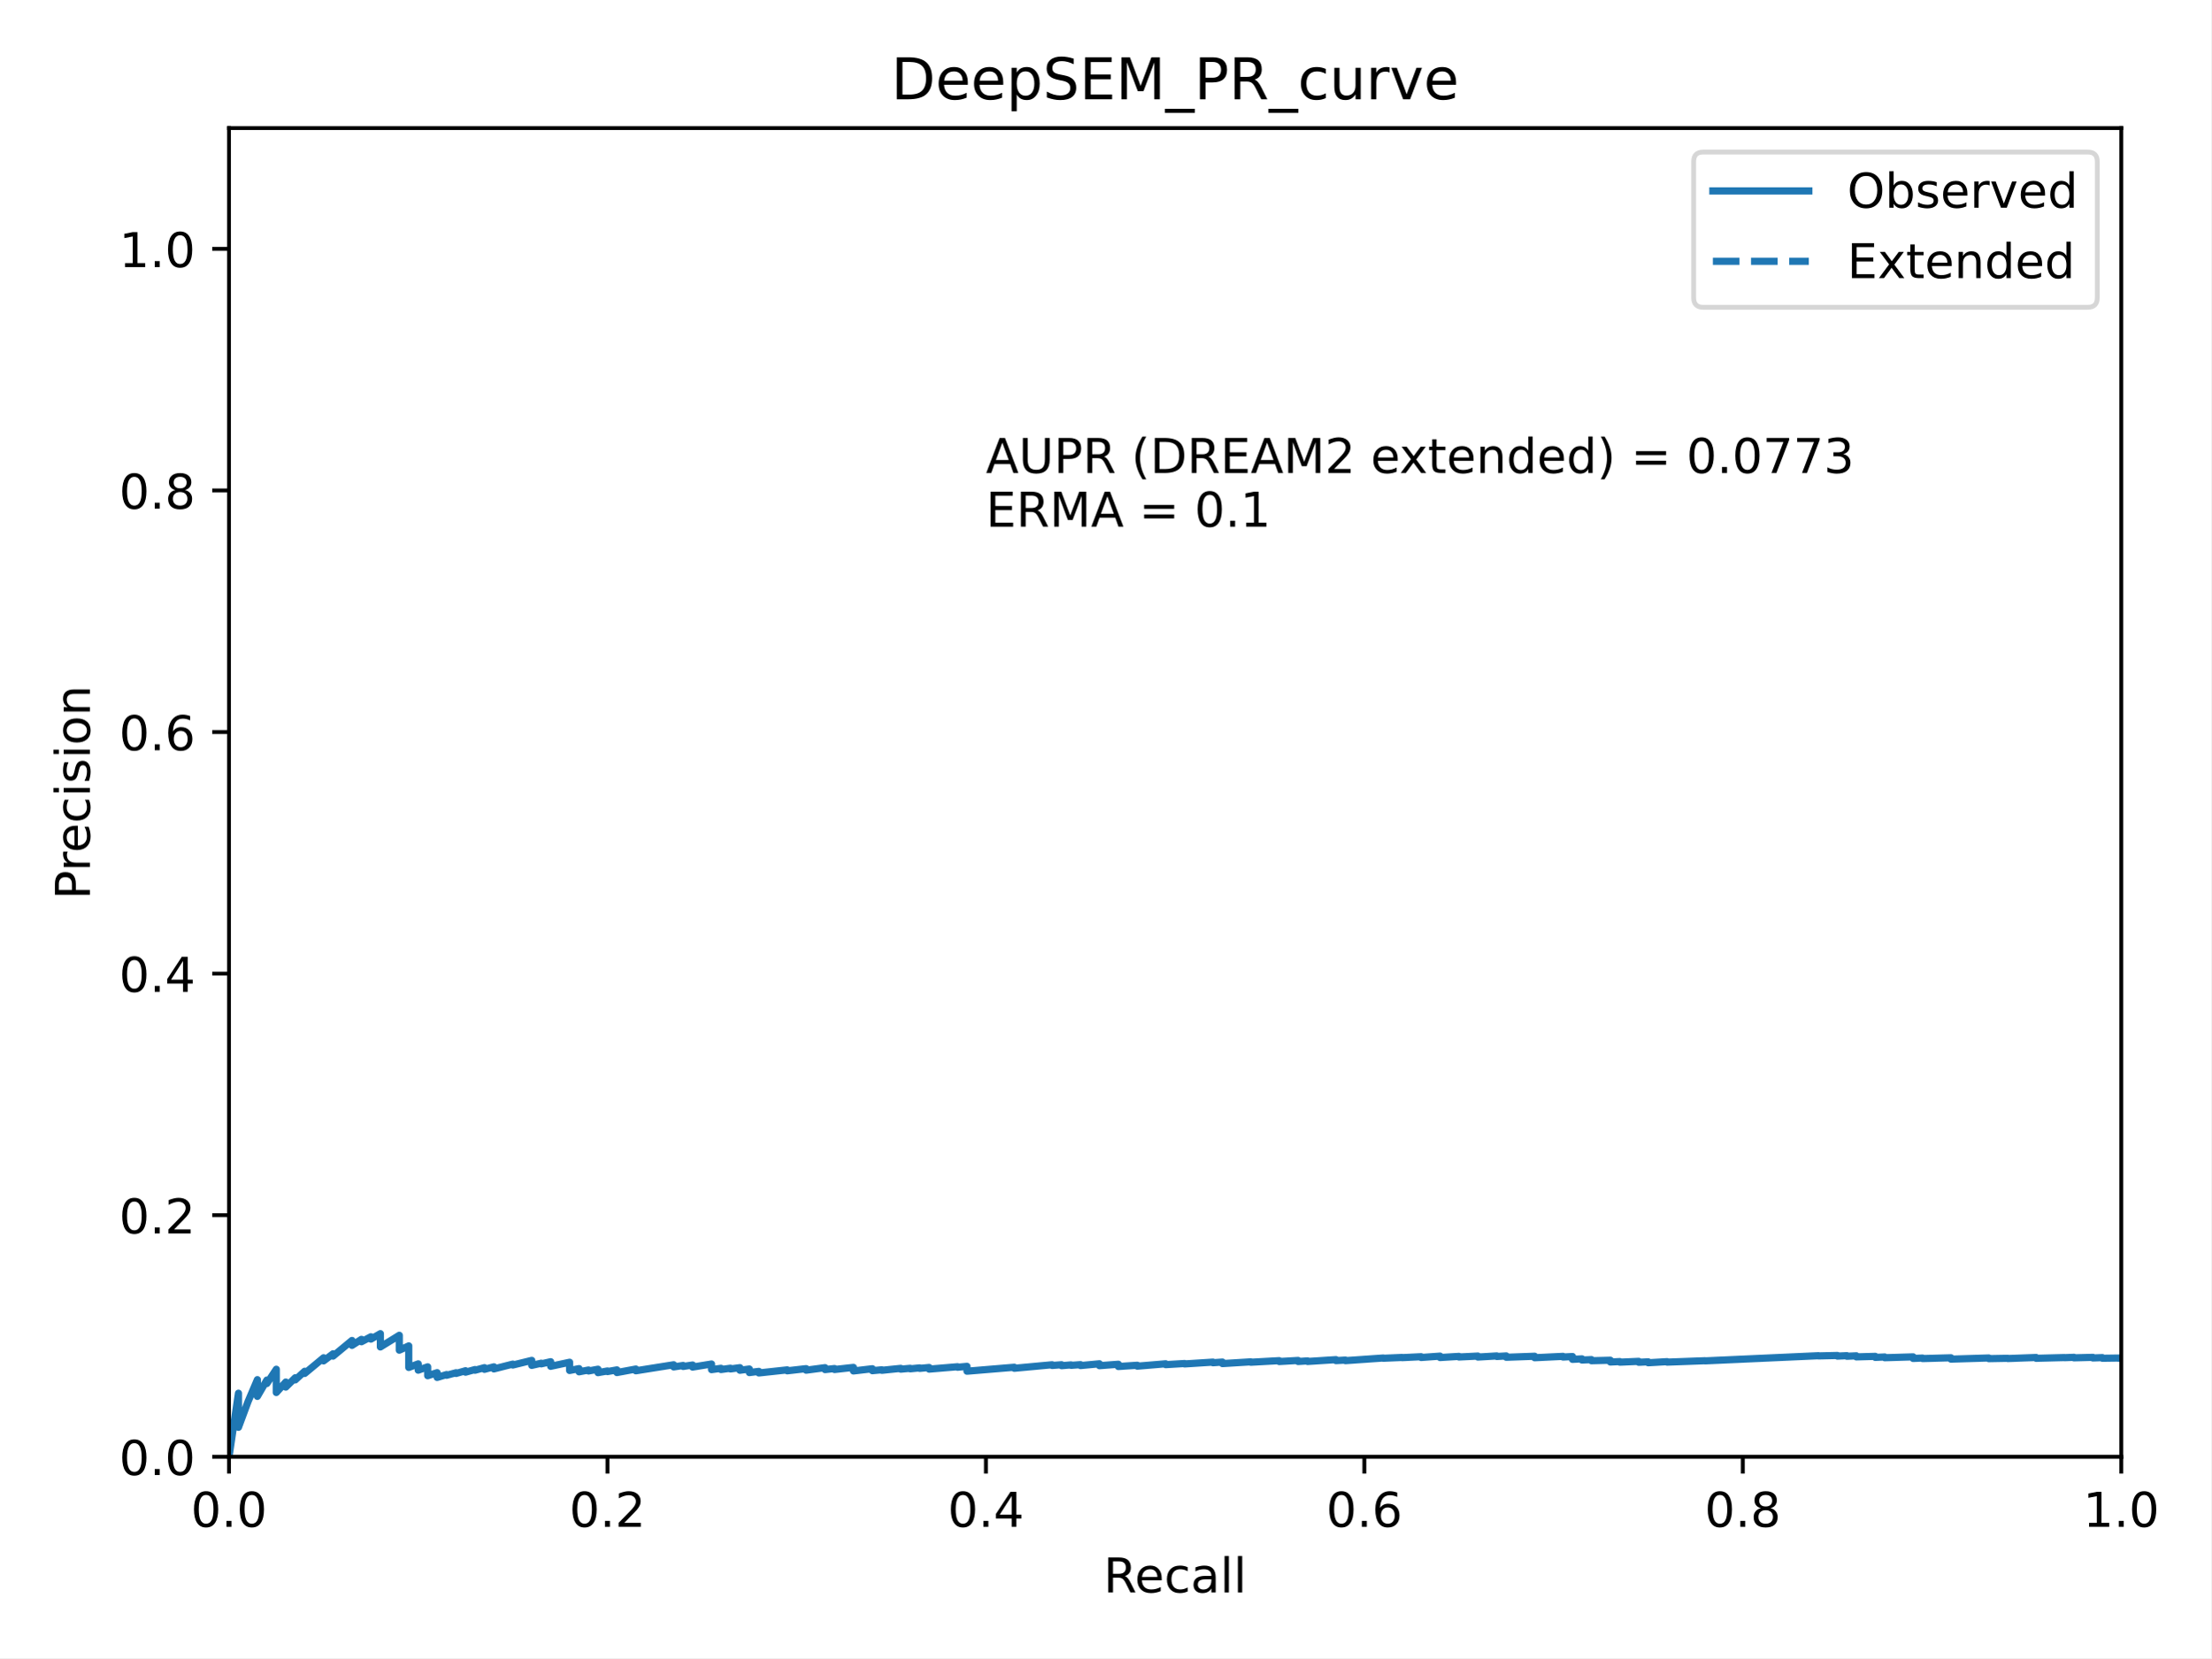
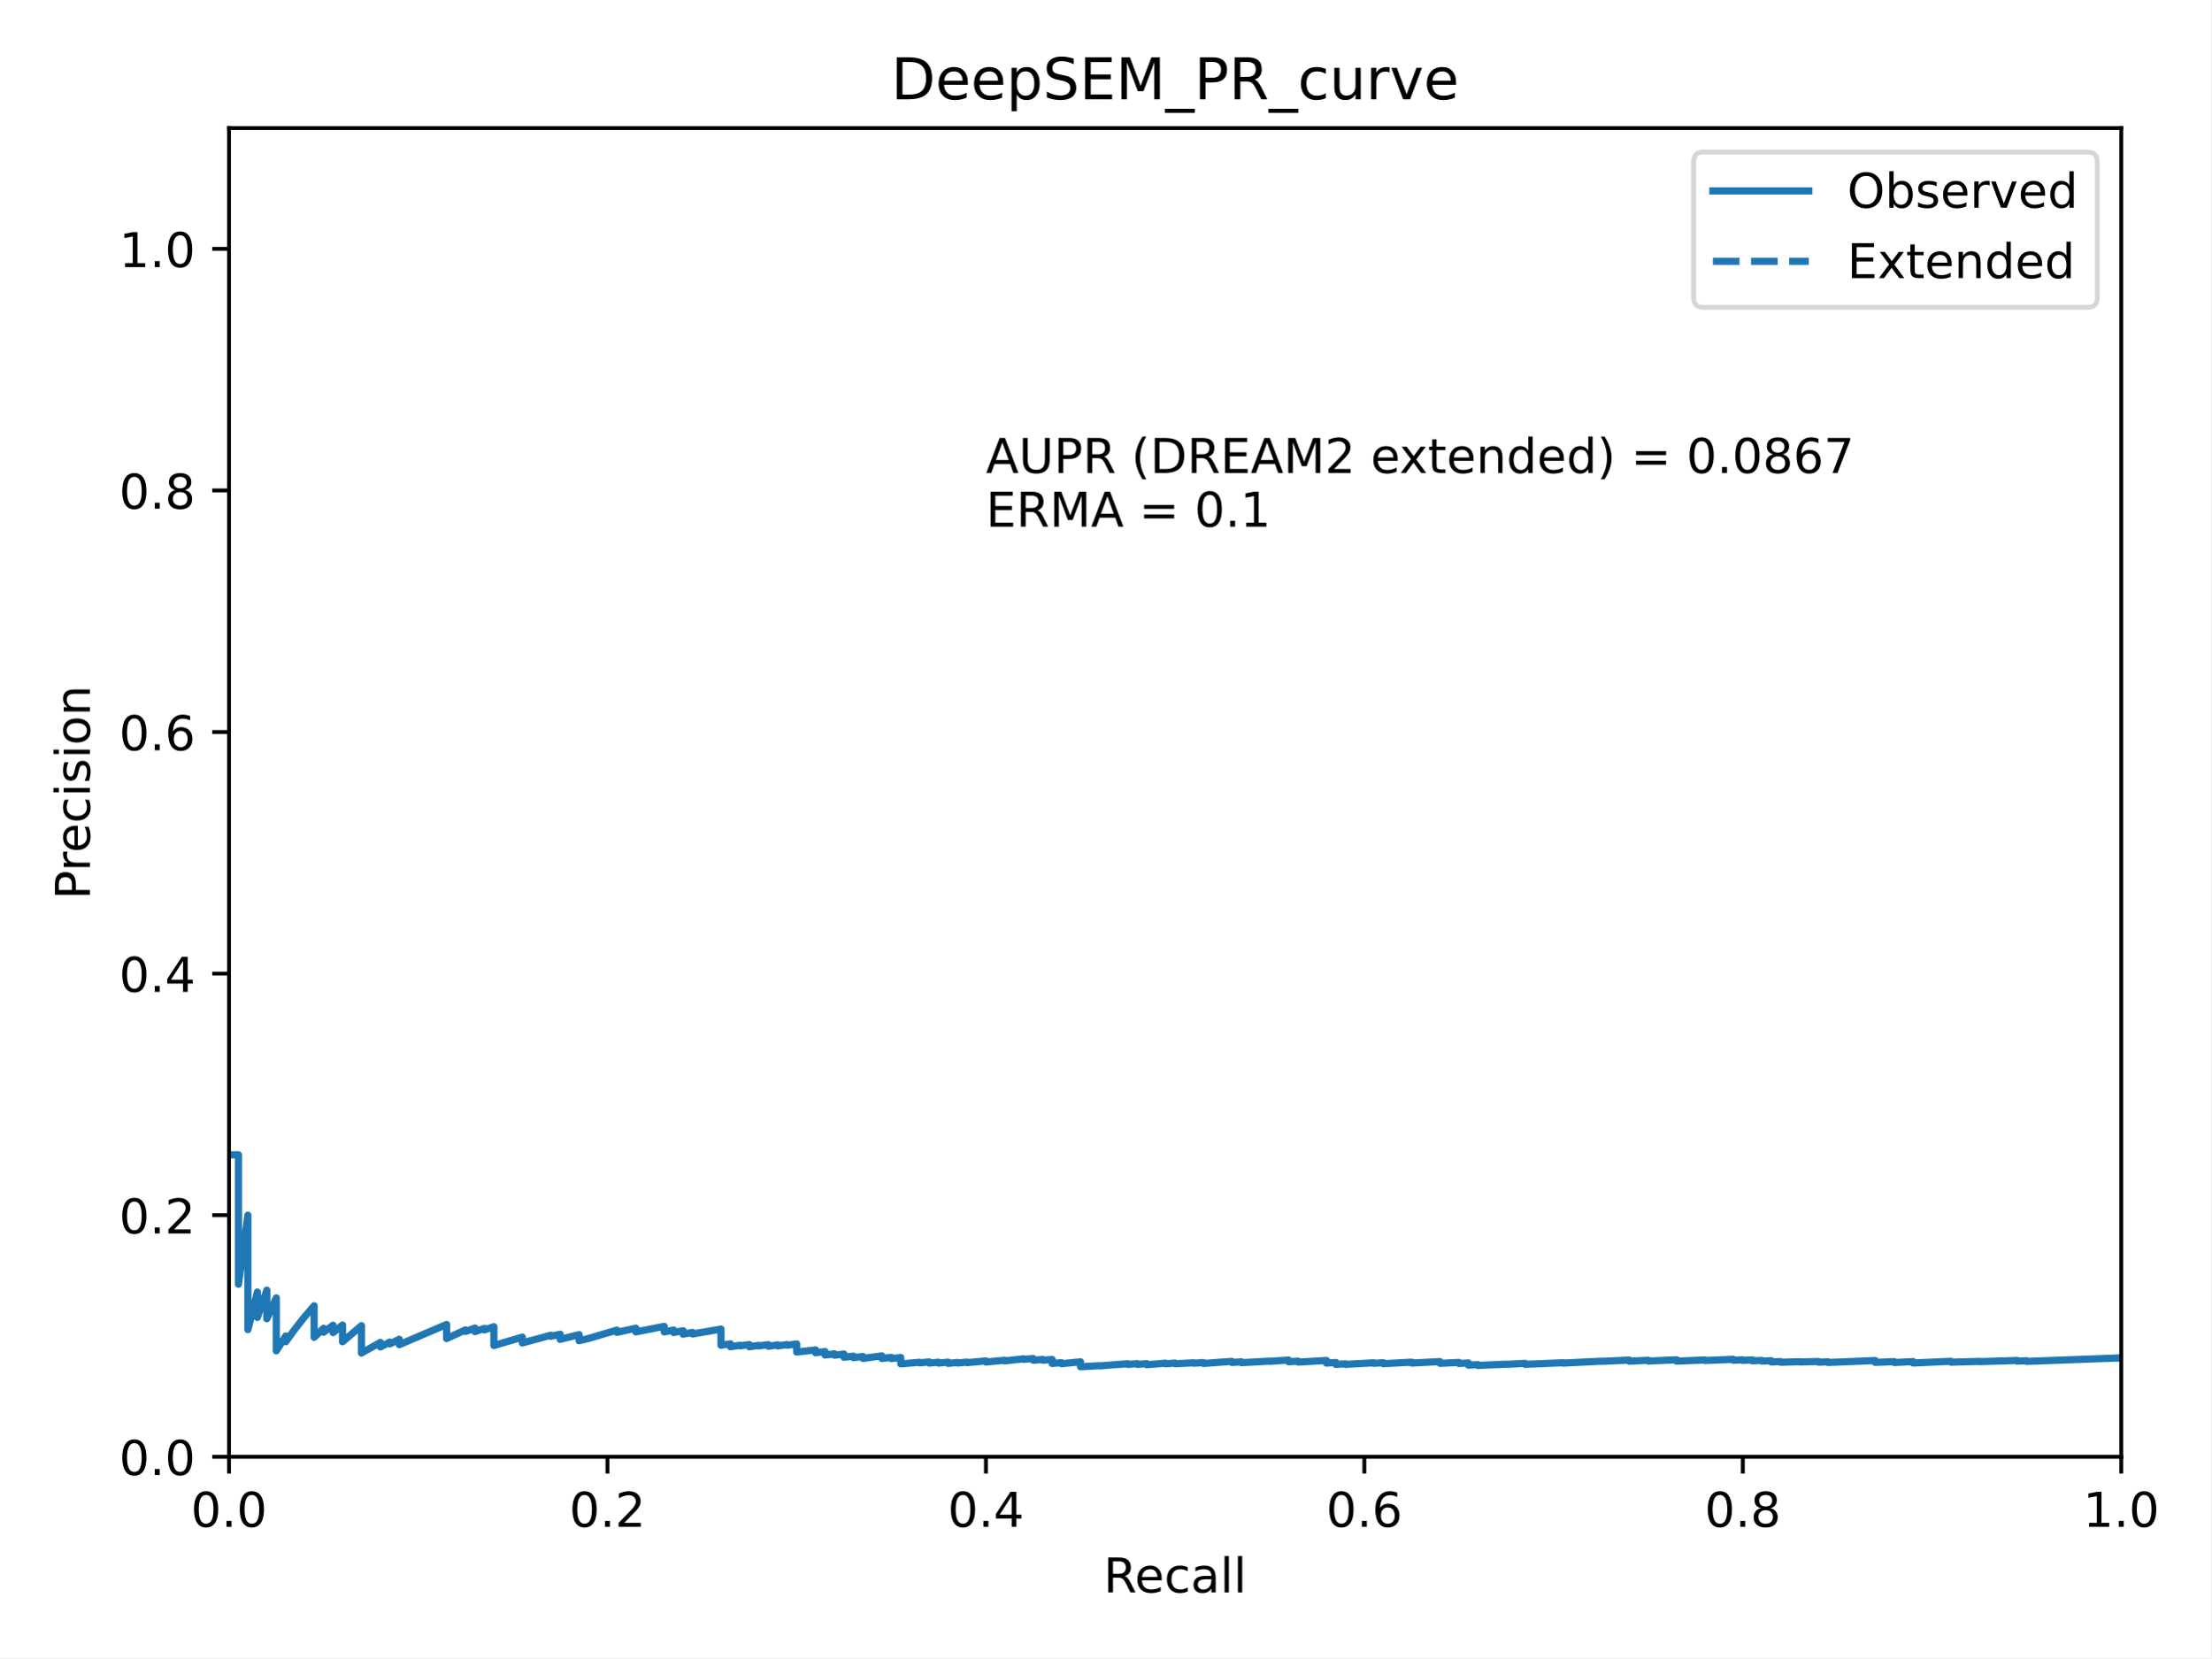
<svg xmlns="http://www.w3.org/2000/svg" xmlns:xlink="http://www.w3.org/1999/xlink" width="460.8pt" height="345.6pt" viewBox="0 0 460.8 345.6" version="1.1">
  <defs>
    <style type="text/css">*{stroke-linejoin: round; stroke-linecap: butt}</style>
  </defs>
  <g id="figure_1">
    <g id="patch_1">
      <path d="M 0 345.6  L 460.8 345.6  L 460.8 0  L 0 0  z " style="fill: #ffffff" />
    </g>
    <g id="axes_1">
      <g id="patch_2">
        <path d="M 47.72 303.64  L 442.08 303.64  L 442.08 26.689  L 47.72 26.689  z " style="fill: #ffffff" />
      </g>
      <g id="matplotlib.axis_1">
        <g id="xtick_1">
          <g id="line2d_1">
            <defs>
-               <path id="ma5dcacb4e1" d="M 0 0  L 0 3.5  " style="stroke: #000000; stroke-width: 0.8" />
-             </defs>
-             <g>
-               <use xlink:href="#ma5dcacb4e1" x="47.72" y="303.64" style="stroke: #000000; stroke-width: 0.8" />
+               <path id="me56fbfbf0a" d="M 0 0  L 0 3.5  " style="stroke: #000000; stroke-width: 0.8" />
+             </defs>
+             <g>
+               <use xlink:href="#me56fbfbf0a" x="47.72" y="303.64" style="stroke: #000000; stroke-width: 0.8" />
            </g>
          </g>
          <g id="text_1">
            <g transform="translate(39.76844 318.2384) scale(0.1 -0.1)">
              <defs>
                <path id="DejaVuSans-30" d="M 2034 4250  Q 1547 4250 1301 3770  Q 1056 3291 1056 2328  Q 1056 1369 1301 889  Q 1547 409 2034 409  Q 2525 409 2770 889  Q 3016 1369 3016 2328  Q 3016 3291 2770 3770  Q 2525 4250 2034 4250  z M 2034 4750  Q 2819 4750 3233 4129  Q 3647 3509 3647 2328  Q 3647 1150 3233 529  Q 2819 -91 2034 -91  Q 1250 -91 836 529  Q 422 1150 422 2328  Q 422 3509 836 4129  Q 1250 4750 2034 4750  z " transform="scale(0.015625)" />
                <path id="DejaVuSans-2e" d="M 684 794  L 1344 794  L 1344 0  L 684 0  L 684 794  z " transform="scale(0.015625)" />
              </defs>
              <use xlink:href="#DejaVuSans-30" />
              <use xlink:href="#DejaVuSans-2e" x="63.623" />
              <use xlink:href="#DejaVuSans-30" x="95.41" />
            </g>
          </g>
        </g>
        <g id="xtick_2">
          <g id="line2d_2">
            <g>
-               <use xlink:href="#ma5dcacb4e1" x="126.592" y="303.64" style="stroke: #000000; stroke-width: 0.8" />
+               <use xlink:href="#me56fbfbf0a" x="126.592" y="303.64" style="stroke: #000000; stroke-width: 0.8" />
            </g>
          </g>
          <g id="text_2">
            <g transform="translate(118.6404 318.2384) scale(0.1 -0.1)">
              <defs>
                <path id="DejaVuSans-32" d="M 1228 531  L 3431 531  L 3431 0  L 469 0  L 469 531  Q 828 903 1448 1529  Q 2069 2156 2228 2338  Q 2531 2678 2651 2914  Q 2772 3150 2772 3378  Q 2772 3750 2511 3984  Q 2250 4219 1831 4219  Q 1534 4219 1204 4116  Q 875 4013 500 3803  L 500 4441  Q 881 4594 1212 4672  Q 1544 4750 1819 4750  Q 2544 4750 2975 4387  Q 3406 4025 3406 3419  Q 3406 3131 3298 2873  Q 3191 2616 2906 2266  Q 2828 2175 2409 1742  Q 1991 1309 1228 531  z " transform="scale(0.015625)" />
              </defs>
              <use xlink:href="#DejaVuSans-30" />
              <use xlink:href="#DejaVuSans-2e" x="63.623" />
              <use xlink:href="#DejaVuSans-32" x="95.41" />
            </g>
          </g>
        </g>
        <g id="xtick_3">
          <g id="line2d_3">
            <g>
-               <use xlink:href="#ma5dcacb4e1" x="205.464" y="303.64" style="stroke: #000000; stroke-width: 0.8" />
+               <use xlink:href="#me56fbfbf0a" x="205.464" y="303.64" style="stroke: #000000; stroke-width: 0.8" />
            </g>
          </g>
          <g id="text_3">
            <g transform="translate(197.5124 318.2384) scale(0.1 -0.1)">
              <defs>
                <path id="DejaVuSans-34" d="M 2419 4116  L 825 1625  L 2419 1625  L 2419 4116  z M 2253 4666  L 3047 4666  L 3047 1625  L 3713 1625  L 3713 1100  L 3047 1100  L 3047 0  L 2419 0  L 2419 1100  L 313 1100  L 313 1709  L 2253 4666  z " transform="scale(0.015625)" />
              </defs>
              <use xlink:href="#DejaVuSans-30" />
              <use xlink:href="#DejaVuSans-2e" x="63.623" />
              <use xlink:href="#DejaVuSans-34" x="95.41" />
            </g>
          </g>
        </g>
        <g id="xtick_4">
          <g id="line2d_4">
            <g>
-               <use xlink:href="#ma5dcacb4e1" x="284.336" y="303.64" style="stroke: #000000; stroke-width: 0.8" />
+               <use xlink:href="#me56fbfbf0a" x="284.336" y="303.64" style="stroke: #000000; stroke-width: 0.8" />
            </g>
          </g>
          <g id="text_4">
            <g transform="translate(276.3844 318.2384) scale(0.1 -0.1)">
              <defs>
                <path id="DejaVuSans-36" d="M 2113 2584  Q 1688 2584 1439 2293  Q 1191 2003 1191 1497  Q 1191 994 1439 701  Q 1688 409 2113 409  Q 2538 409 2786 701  Q 3034 994 3034 1497  Q 3034 2003 2786 2293  Q 2538 2584 2113 2584  z M 3366 4563  L 3366 3988  Q 3128 4100 2886 4159  Q 2644 4219 2406 4219  Q 1781 4219 1451 3797  Q 1122 3375 1075 2522  Q 1259 2794 1537 2939  Q 1816 3084 2150 3084  Q 2853 3084 3261 2657  Q 3669 2231 3669 1497  Q 3669 778 3244 343  Q 2819 -91 2113 -91  Q 1303 -91 875 529  Q 447 1150 447 2328  Q 447 3434 972 4092  Q 1497 4750 2381 4750  Q 2619 4750 2861 4703  Q 3103 4656 3366 4563  z " transform="scale(0.015625)" />
              </defs>
              <use xlink:href="#DejaVuSans-30" />
              <use xlink:href="#DejaVuSans-2e" x="63.623" />
              <use xlink:href="#DejaVuSans-36" x="95.41" />
            </g>
          </g>
        </g>
        <g id="xtick_5">
          <g id="line2d_5">
            <g>
-               <use xlink:href="#ma5dcacb4e1" x="363.208" y="303.64" style="stroke: #000000; stroke-width: 0.8" />
+               <use xlink:href="#me56fbfbf0a" x="363.208" y="303.64" style="stroke: #000000; stroke-width: 0.8" />
            </g>
          </g>
          <g id="text_5">
            <g transform="translate(355.2564 318.2384) scale(0.1 -0.1)">
              <defs>
                <path id="DejaVuSans-38" d="M 2034 2216  Q 1584 2216 1326 1975  Q 1069 1734 1069 1313  Q 1069 891 1326 650  Q 1584 409 2034 409  Q 2484 409 2743 651  Q 3003 894 3003 1313  Q 3003 1734 2745 1975  Q 2488 2216 2034 2216  z M 1403 2484  Q 997 2584 770 2862  Q 544 3141 544 3541  Q 544 4100 942 4425  Q 1341 4750 2034 4750  Q 2731 4750 3128 4425  Q 3525 4100 3525 3541  Q 3525 3141 3298 2862  Q 3072 2584 2669 2484  Q 3125 2378 3379 2068  Q 3634 1759 3634 1313  Q 3634 634 3220 271  Q 2806 -91 2034 -91  Q 1263 -91 848 271  Q 434 634 434 1313  Q 434 1759 690 2068  Q 947 2378 1403 2484  z M 1172 3481  Q 1172 3119 1398 2916  Q 1625 2713 2034 2713  Q 2441 2713 2670 2916  Q 2900 3119 2900 3481  Q 2900 3844 2670 4047  Q 2441 4250 2034 4250  Q 1625 4250 1398 4047  Q 1172 3844 1172 3481  z " transform="scale(0.015625)" />
              </defs>
              <use xlink:href="#DejaVuSans-30" />
              <use xlink:href="#DejaVuSans-2e" x="63.623" />
              <use xlink:href="#DejaVuSans-38" x="95.41" />
            </g>
          </g>
        </g>
        <g id="xtick_6">
          <g id="line2d_6">
            <g>
-               <use xlink:href="#ma5dcacb4e1" x="442.08" y="303.64" style="stroke: #000000; stroke-width: 0.8" />
+               <use xlink:href="#me56fbfbf0a" x="442.08" y="303.64" style="stroke: #000000; stroke-width: 0.8" />
            </g>
          </g>
          <g id="text_6">
            <g transform="translate(434.1284 318.2384) scale(0.1 -0.1)">
              <defs>
                <path id="DejaVuSans-31" d="M 794 531  L 1825 531  L 1825 4091  L 703 3866  L 703 4441  L 1819 4666  L 2450 4666  L 2450 531  L 3481 531  L 3481 0  L 794 0  L 794 531  z " transform="scale(0.015625)" />
              </defs>
              <use xlink:href="#DejaVuSans-31" />
              <use xlink:href="#DejaVuSans-2e" x="63.623" />
              <use xlink:href="#DejaVuSans-30" x="95.41" />
            </g>
          </g>
        </g>
        <g id="text_7">
          <g transform="translate(229.9828 331.9166) scale(0.1 -0.1)">
            <defs>
              <path id="DejaVuSans-52" d="M 2841 2188  Q 3044 2119 3236 1894  Q 3428 1669 3622 1275  L 4263 0  L 3584 0  L 2988 1197  Q 2756 1666 2539 1819  Q 2322 1972 1947 1972  L 1259 1972  L 1259 0  L 628 0  L 628 4666  L 2053 4666  Q 2853 4666 3247 4331  Q 3641 3997 3641 3322  Q 3641 2881 3436 2590  Q 3231 2300 2841 2188  z M 1259 4147  L 1259 2491  L 2053 2491  Q 2509 2491 2742 2702  Q 2975 2913 2975 3322  Q 2975 3731 2742 3939  Q 2509 4147 2053 4147  L 1259 4147  z " transform="scale(0.015625)" />
              <path id="DejaVuSans-65" d="M 3597 1894  L 3597 1613  L 953 1613  Q 991 1019 1311 708  Q 1631 397 2203 397  Q 2534 397 2845 478  Q 3156 559 3463 722  L 3463 178  Q 3153 47 2828 -22  Q 2503 -91 2169 -91  Q 1331 -91 842 396  Q 353 884 353 1716  Q 353 2575 817 3079  Q 1281 3584 2069 3584  Q 2775 3584 3186 3129  Q 3597 2675 3597 1894  z M 3022 2063  Q 3016 2534 2758 2815  Q 2500 3097 2075 3097  Q 1594 3097 1305 2825  Q 1016 2553 972 2059  L 3022 2063  z " transform="scale(0.015625)" />
              <path id="DejaVuSans-63" d="M 3122 3366  L 3122 2828  Q 2878 2963 2633 3030  Q 2388 3097 2138 3097  Q 1578 3097 1268 2742  Q 959 2388 959 1747  Q 959 1106 1268 751  Q 1578 397 2138 397  Q 2388 397 2633 464  Q 2878 531 3122 666  L 3122 134  Q 2881 22 2623 -34  Q 2366 -91 2075 -91  Q 1284 -91 818 406  Q 353 903 353 1747  Q 353 2603 823 3093  Q 1294 3584 2113 3584  Q 2378 3584 2631 3529  Q 2884 3475 3122 3366  z " transform="scale(0.015625)" />
              <path id="DejaVuSans-61" d="M 2194 1759  Q 1497 1759 1228 1600  Q 959 1441 959 1056  Q 959 750 1161 570  Q 1363 391 1709 391  Q 2188 391 2477 730  Q 2766 1069 2766 1631  L 2766 1759  L 2194 1759  z M 3341 1997  L 3341 0  L 2766 0  L 2766 531  Q 2569 213 2275 61  Q 1981 -91 1556 -91  Q 1019 -91 701 211  Q 384 513 384 1019  Q 384 1609 779 1909  Q 1175 2209 1959 2209  L 2766 2209  L 2766 2266  Q 2766 2663 2505 2880  Q 2244 3097 1772 3097  Q 1472 3097 1187 3025  Q 903 2953 641 2809  L 641 3341  Q 956 3463 1253 3523  Q 1550 3584 1831 3584  Q 2591 3584 2966 3190  Q 3341 2797 3341 1997  z " transform="scale(0.015625)" />
              <path id="DejaVuSans-6c" d="M 603 4863  L 1178 4863  L 1178 0  L 603 0  L 603 4863  z " transform="scale(0.015625)" />
            </defs>
            <use xlink:href="#DejaVuSans-52" />
            <use xlink:href="#DejaVuSans-65" x="64.982" />
            <use xlink:href="#DejaVuSans-63" x="126.506" />
            <use xlink:href="#DejaVuSans-61" x="181.486" />
            <use xlink:href="#DejaVuSans-6c" x="242.766" />
            <use xlink:href="#DejaVuSans-6c" x="270.549" />
          </g>
        </g>
      </g>
      <g id="matplotlib.axis_2">
        <g id="ytick_1">
          <g id="line2d_7">
            <defs>
-               <path id="mef77f3a12f" d="M 0 0  L -3.5 0  " style="stroke: #000000; stroke-width: 0.8" />
-             </defs>
-             <g>
-               <use xlink:href="#mef77f3a12f" x="47.72" y="303.64" style="stroke: #000000; stroke-width: 0.8" />
+               <path id="ma0adb7c623" d="M 0 0  L -3.5 0  " style="stroke: #000000; stroke-width: 0.8" />
+             </defs>
+             <g>
+               <use xlink:href="#ma0adb7c623" x="47.72" y="303.64" style="stroke: #000000; stroke-width: 0.8" />
            </g>
          </g>
          <g id="text_8">
            <g transform="translate(24.81687 307.4392) scale(0.1 -0.1)">
              <use xlink:href="#DejaVuSans-30" />
              <use xlink:href="#DejaVuSans-2e" x="63.623" />
              <use xlink:href="#DejaVuSans-30" x="95.41" />
            </g>
          </g>
        </g>
        <g id="ytick_2">
          <g id="line2d_8">
            <g>
-               <use xlink:href="#mef77f3a12f" x="47.72" y="253.285" style="stroke: #000000; stroke-width: 0.8" />
+               <use xlink:href="#ma0adb7c623" x="47.72" y="253.285" style="stroke: #000000; stroke-width: 0.8" />
            </g>
          </g>
          <g id="text_9">
            <g transform="translate(24.81687 257.0844) scale(0.1 -0.1)">
              <use xlink:href="#DejaVuSans-30" />
              <use xlink:href="#DejaVuSans-2e" x="63.623" />
              <use xlink:href="#DejaVuSans-32" x="95.41" />
            </g>
          </g>
        </g>
        <g id="ytick_3">
          <g id="line2d_9">
            <g>
-               <use xlink:href="#mef77f3a12f" x="47.72" y="202.93" style="stroke: #000000; stroke-width: 0.8" />
+               <use xlink:href="#ma0adb7c623" x="47.72" y="202.93" style="stroke: #000000; stroke-width: 0.8" />
            </g>
          </g>
          <g id="text_10">
            <g transform="translate(24.81687 206.7297) scale(0.1 -0.1)">
              <use xlink:href="#DejaVuSans-30" />
              <use xlink:href="#DejaVuSans-2e" x="63.623" />
              <use xlink:href="#DejaVuSans-34" x="95.41" />
            </g>
          </g>
        </g>
        <g id="ytick_4">
          <g id="line2d_10">
            <g>
-               <use xlink:href="#mef77f3a12f" x="47.72" y="152.576" style="stroke: #000000; stroke-width: 0.8" />
+               <use xlink:href="#ma0adb7c623" x="47.72" y="152.576" style="stroke: #000000; stroke-width: 0.8" />
            </g>
          </g>
          <g id="text_11">
            <g transform="translate(24.81687 156.3749) scale(0.1 -0.1)">
              <use xlink:href="#DejaVuSans-30" />
              <use xlink:href="#DejaVuSans-2e" x="63.623" />
              <use xlink:href="#DejaVuSans-36" x="95.41" />
            </g>
          </g>
        </g>
        <g id="ytick_5">
          <g id="line2d_11">
            <g>
-               <use xlink:href="#mef77f3a12f" x="47.72" y="102.221" style="stroke: #000000; stroke-width: 0.8" />
+               <use xlink:href="#ma0adb7c623" x="47.72" y="102.221" style="stroke: #000000; stroke-width: 0.8" />
            </g>
          </g>
          <g id="text_12">
            <g transform="translate(24.81687 106.0201) scale(0.1 -0.1)">
              <use xlink:href="#DejaVuSans-30" />
              <use xlink:href="#DejaVuSans-2e" x="63.623" />
              <use xlink:href="#DejaVuSans-38" x="95.41" />
            </g>
          </g>
        </g>
        <g id="ytick_6">
          <g id="line2d_12">
            <g>
-               <use xlink:href="#mef77f3a12f" x="47.72" y="51.866" style="stroke: #000000; stroke-width: 0.8" />
+               <use xlink:href="#ma0adb7c623" x="47.72" y="51.866" style="stroke: #000000; stroke-width: 0.8" />
            </g>
          </g>
          <g id="text_13">
            <g transform="translate(24.81687 55.66535) scale(0.1 -0.1)">
              <use xlink:href="#DejaVuSans-31" />
              <use xlink:href="#DejaVuSans-2e" x="63.623" />
              <use xlink:href="#DejaVuSans-30" x="95.41" />
            </g>
          </g>
        </g>
        <g id="text_14">
          <g transform="translate(18.73719 187.4714) rotate(-90) scale(0.1 -0.1)">
            <defs>
              <path id="DejaVuSans-50" d="M 1259 4147  L 1259 2394  L 2053 2394  Q 2494 2394 2734 2622  Q 2975 2850 2975 3272  Q 2975 3691 2734 3919  Q 2494 4147 2053 4147  L 1259 4147  z M 628 4666  L 2053 4666  Q 2838 4666 3239 4311  Q 3641 3956 3641 3272  Q 3641 2581 3239 2228  Q 2838 1875 2053 1875  L 1259 1875  L 1259 0  L 628 0  L 628 4666  z " transform="scale(0.015625)" />
              <path id="DejaVuSans-72" d="M 2631 2963  Q 2534 3019 2420 3045  Q 2306 3072 2169 3072  Q 1681 3072 1420 2755  Q 1159 2438 1159 1844  L 1159 0  L 581 0  L 581 3500  L 1159 3500  L 1159 2956  Q 1341 3275 1631 3429  Q 1922 3584 2338 3584  Q 2397 3584 2469 3576  Q 2541 3569 2628 3553  L 2631 2963  z " transform="scale(0.015625)" />
              <path id="DejaVuSans-69" d="M 603 3500  L 1178 3500  L 1178 0  L 603 0  L 603 3500  z M 603 4863  L 1178 4863  L 1178 4134  L 603 4134  L 603 4863  z " transform="scale(0.015625)" />
              <path id="DejaVuSans-73" d="M 2834 3397  L 2834 2853  Q 2591 2978 2328 3040  Q 2066 3103 1784 3103  Q 1356 3103 1142 2972  Q 928 2841 928 2578  Q 928 2378 1081 2264  Q 1234 2150 1697 2047  L 1894 2003  Q 2506 1872 2764 1633  Q 3022 1394 3022 966  Q 3022 478 2636 193  Q 2250 -91 1575 -91  Q 1294 -91 989 -36  Q 684 19 347 128  L 347 722  Q 666 556 975 473  Q 1284 391 1588 391  Q 1994 391 2212 530  Q 2431 669 2431 922  Q 2431 1156 2273 1281  Q 2116 1406 1581 1522  L 1381 1569  Q 847 1681 609 1914  Q 372 2147 372 2553  Q 372 3047 722 3315  Q 1072 3584 1716 3584  Q 2034 3584 2315 3537  Q 2597 3491 2834 3397  z " transform="scale(0.015625)" />
              <path id="DejaVuSans-6f" d="M 1959 3097  Q 1497 3097 1228 2736  Q 959 2375 959 1747  Q 959 1119 1226 758  Q 1494 397 1959 397  Q 2419 397 2687 759  Q 2956 1122 2956 1747  Q 2956 2369 2687 2733  Q 2419 3097 1959 3097  z M 1959 3584  Q 2709 3584 3137 3096  Q 3566 2609 3566 1747  Q 3566 888 3137 398  Q 2709 -91 1959 -91  Q 1206 -91 779 398  Q 353 888 353 1747  Q 353 2609 779 3096  Q 1206 3584 1959 3584  z " transform="scale(0.015625)" />
              <path id="DejaVuSans-6e" d="M 3513 2113  L 3513 0  L 2938 0  L 2938 2094  Q 2938 2591 2744 2837  Q 2550 3084 2163 3084  Q 1697 3084 1428 2787  Q 1159 2491 1159 1978  L 1159 0  L 581 0  L 581 3500  L 1159 3500  L 1159 2956  Q 1366 3272 1645 3428  Q 1925 3584 2291 3584  Q 2894 3584 3203 3211  Q 3513 2838 3513 2113  z " transform="scale(0.015625)" />
            </defs>
            <use xlink:href="#DejaVuSans-50" />
            <use xlink:href="#DejaVuSans-72" x="58.553" />
            <use xlink:href="#DejaVuSans-65" x="97.416" />
            <use xlink:href="#DejaVuSans-63" x="158.939" />
            <use xlink:href="#DejaVuSans-69" x="213.92" />
            <use xlink:href="#DejaVuSans-73" x="241.703" />
            <use xlink:href="#DejaVuSans-69" x="293.803" />
            <use xlink:href="#DejaVuSans-6f" x="321.586" />
            <use xlink:href="#DejaVuSans-6e" x="382.768" />
          </g>
        </g>
      </g>
      <g id="line2d_13">
-         <path d="M 47.72 303.64  L 49.692 290.389  L 49.692 297.499  L 51.664 292.196  L 53.635 287.569  L 53.635 291.051  L 55.607 287.654  L 55.607 288.381  L 57.579 285.396  L 57.579 290.248  L 59.551 288.066  L 59.551 289.115  L 61.523 287.169  L 61.523 287.618  L 63.494 285.815  L 63.494 286.276  L 67.438 283.003  L 67.438 283.658  L 69.41 282.171  L 69.41 282.659  L 73.353 279.395  L 73.353 280.427  L 75.325 279.162  L 75.325 279.662  L 77.297 278.629  L 77.297 279.117  L 79.269 277.982  L 79.269 280.751  L 83.212 278.322  L 83.212 281.425  L 85.184 280.53  L 85.184 285.026  L 87.156 284.273  L 87.156 285.592  L 89.128 284.891  L 89.128 286.748  L 91.1 286.111  L 91.1 287.106  L 93.071 286.507  L 93.071 286.658  L 95.043 286.125  L 95.043 286.276  L 97.015 285.707  L 97.015 286.009  L 98.987 285.456  L 98.987 285.607  L 100.959 285.067  L 100.959 285.415  L 102.93 284.891  L 102.93 285.329  L 106.874 284.322  L 106.874 284.518  L 110.818 283.548  L 110.818 284.593  L 112.789 284.136  L 112.789 284.273  L 114.761 283.824  L 114.761 284.785  L 118.705 283.936  L 118.705 285.656  L 120.677 285.266  L 120.677 285.374  L 120.677 285.93  L 122.648 285.554  L 122.648 285.656  L 122.648 285.757  L 124.62 285.389  L 124.62 286.106  L 126.592 285.752  L 126.592 285.878  L 128.564 285.53  L 128.564 285.625  L 128.564 286.084  L 132.507 285.352  L 132.507 285.445  L 132.507 285.716  L 140.395 284.461  L 140.395 284.916  L 142.366 284.608  L 142.366 284.816  L 144.338 284.513  L 144.338 284.602  L 144.338 284.948  L 148.282 284.302  L 148.282 284.389  L 148.282 285.478  L 150.254 285.2  L 150.254 285.304  L 150.254 285.456  L 152.225 285.184  L 152.225 285.26  L 152.225 285.335  L 154.197 285.067  L 154.197 285.142  L 154.197 285.608  L 156.169 285.347  L 156.169 285.443  L 156.169 286.089  L 158.141 285.838  L 158.141 285.905  L 158.141 286.169  L 164.056 285.525  L 164.056 285.591  L 164.056 285.721  L 168 285.269  L 168 285.335  L 168 285.593  L 171.943 285.067  L 171.943 285.132  L 171.943 285.471  L 173.915 285.246  L 173.915 285.308  L 173.915 285.453  L 177.859 285.011  L 177.859 285.073  L 177.859 285.753  L 181.802 285.29  L 181.802 285.349  L 181.802 285.694  L 183.774 285.506  L 183.774 285.563  L 183.774 285.619  L 187.718 285.211  L 187.718 285.268  L 187.718 285.381  L 189.69 285.199  L 189.69 285.255  L 189.69 285.311  L 191.661 285.112  L 191.661 285.224  L 193.633 285.027  L 193.633 285.083  L 193.633 285.374  L 199.549 284.873  L 199.549 284.981  L 201.52 284.793  L 201.52 284.901  L 201.52 285.803  L 211.379 284.982  L 211.379 285.081  L 211.379 285.196  L 219.267 284.459  L 219.267 284.609  L 221.238 284.457  L 221.238 284.556  L 221.238 284.654  L 223.21 284.488  L 223.21 284.586  L 225.182 284.437  L 225.182 284.534  L 225.182 284.63  L 229.126 284.257  L 229.126 284.305  L 229.126 284.654  L 233.069 284.352  L 233.069 284.446  L 233.069 284.827  L 237.013 284.563  L 237.013 284.608  L 237.013 284.757  L 242.928 284.258  L 242.928 284.303  L 242.928 284.437  L 246.872 284.199  L 246.872 284.243  L 246.872 284.288  L 252.787 283.908  L 252.787 283.952  L 252.787 284.041  L 254.759 283.897  L 254.759 283.985  L 254.759 284.216  L 260.674 283.85  L 260.674 283.893  L 260.674 283.936  L 266.59 283.606  L 266.59 283.791  L 270.533 283.562  L 270.533 283.604  L 270.533 283.786  L 272.505 283.652  L 272.505 283.736  L 272.505 283.777  L 278.421 283.394  L 278.421 283.436  L 278.421 283.601  L 280.392 283.484  L 280.392 283.566  L 280.392 283.607  L 288.28 283.053  L 288.28 283.108  L 292.223 282.937  L 292.223 282.978  L 296.167 282.783  L 296.167 282.824  L 296.167 282.946  L 300.11 282.659  L 300.11 282.74  L 300.11 282.955  L 304.054 282.713  L 304.054 282.806  L 304.054 282.845  L 307.998 282.646  L 307.998 282.685  L 307.998 282.856  L 311.941 282.62  L 311.941 282.698  L 311.941 282.737  L 313.913 282.62  L 313.913 282.711  L 313.913 282.902  L 319.828 282.684  L 319.828 282.995  L 325.744 282.708  L 325.744 282.745  L 325.744 282.855  L 327.716 282.745  L 327.716 282.83  L 327.716 283.338  L 329.687 283.23  L 329.687 283.31  L 329.687 283.481  L 331.659 283.386  L 331.659 283.487  L 331.659 283.62  L 335.603 283.52  L 335.603 283.888  L 337.575 283.795  L 337.575 283.89  L 337.575 283.922  L 341.518 283.749  L 341.518 283.812  L 341.518 283.947  L 343.49 283.846  L 343.49 283.95  L 343.49 284.042  L 347.434 283.811  L 347.434 283.913  L 355.321 283.621  L 355.321 283.652  L 378.982 282.575  L 378.982 282.617  L 382.926 282.524  L 382.926 282.659  L 384.898 282.566  L 384.898 282.659  L 384.898 282.689  L 386.87 282.598  L 386.87 282.699  L 386.87 282.82  L 390.813 282.709  L 390.813 282.769  L 390.813 282.927  L 392.785 282.837  L 392.785 282.925  L 392.785 282.993  L 398.7 282.815  L 398.7 283.148  L 400.672 283.061  L 400.672 283.145  L 400.672 283.173  L 406.588 283.008  L 406.588 283.292  L 414.475 283.046  L 414.475 283.073  L 414.475 283.19  L 418.418 283.114  L 418.418 283.167  L 424.334 282.948  L 424.334 283.01  L 424.334 283.116  L 430.249 282.961  L 430.249 282.987  L 432.221 282.907  L 432.221 282.994  L 432.221 283.02  L 436.165 282.913  L 436.165 282.965  L 436.165 283.051  L 438.136 282.972  L 438.136 283.074  L 438.136 283.108  L 442.08 283.053  L 442.08 283.087  L 442.08 283.087  " clip-path="url(#p93aea18d14)" style="fill: none; stroke: #1f77b4; stroke-width: 1.5; stroke-linecap: square" />
+         <path d="M 47.72 240.697  L 49.692 240.697  L 49.692 267.672  L 51.664 253.285  L 51.664 277.137  L 53.635 269.307  L 53.635 274.589  L 55.607 268.913  L 55.607 274.866  L 57.579 270.512  L 57.579 281.555  L 59.551 278.463  L 59.551 279.662  L 61.523 276.937  L 63.494 274.449  L 65.466 272.168  L 65.466 278.739  L 67.438 276.856  L 67.438 277.684  L 69.41 276.219  L 69.41 277.757  L 71.382 276.174  L 71.382 279.662  L 75.325 276.316  L 75.325 282.015  L 79.269 279.803  L 79.269 280.751  L 81.241 279.729  L 81.241 280.123  L 83.212 279.143  L 83.212 280.28  L 87.156 278.588  L 93.071 276.065  L 93.071 278.998  L 97.015 277.193  L 97.015 277.522  L 98.987 276.812  L 98.987 277.56  L 100.959 276.877  L 100.959 277.189  L 102.93 276.526  L 102.93 280.45  L 108.846 278.704  L 108.846 279.917  L 114.761 278.314  L 114.761 278.536  L 116.733 278.098  L 116.733 279.162  L 120.677 278.187  L 120.677 279.444  L 122.648 278.982  L 128.564 277.239  L 128.564 277.703  L 132.507 276.842  L 132.507 277.615  L 138.423 276.453  L 138.423 276.643  L 138.423 277.614  L 140.395 277.226  L 140.395 277.746  L 142.366 277.368  L 142.366 278.09  L 144.338 277.722  L 144.338 278.045  L 150.254 277.03  L 150.254 280.386  L 152.225 280.106  L 152.225 280.712  L 154.197 280.399  L 154.197 280.518  L 156.169 280.249  L 156.169 280.714  L 158.141 280.412  L 158.141 280.526  L 160.113 280.267  L 160.113 280.605  L 162.084 280.313  L 162.084 280.424  L 162.084 280.534  L 164.056 280.247  L 164.056 280.393  L 166.028 280.11  L 166.028 280.219  L 166.028 281.81  L 169.972 281.372  L 169.972 281.959  L 171.943 281.701  L 171.943 281.792  L 171.943 282.434  L 173.915 282.184  L 173.915 282.269  L 173.915 282.466  L 175.887 282.219  L 175.887 282.303  L 175.887 282.898  L 177.859 282.659  L 177.859 282.738  L 177.859 282.972  L 179.831 282.737  L 179.831 282.84  L 179.831 283.143  L 183.774 282.608  L 183.774 282.684  L 183.774 283.154  L 185.746 282.93  L 185.746 283.003  L 185.746 283.171  L 187.718 282.95  L 187.718 283.022  L 187.718 284.273  L 191.661 283.941  L 191.661 284.067  L 193.633 283.862  L 193.633 283.924  L 193.633 284.11  L 195.605 283.929  L 195.605 283.991  L 195.605 284.113  L 197.577 283.913  L 197.577 283.974  L 197.577 284.174  L 199.549 283.978  L 199.549 284.038  L 199.549 284.097  L 201.52 283.903  L 201.52 283.962  L 201.52 284.021  L 205.464 283.658  L 205.464 283.717  L 205.464 283.893  L 209.408 283.518  L 209.408 283.576  L 209.408 283.654  L 213.351 283.226  L 213.351 283.285  L 213.351 283.343  L 215.323 283.161  L 215.323 283.219  L 215.323 283.526  L 217.295 283.347  L 217.295 283.404  L 217.295 283.517  L 219.267 283.358  L 219.267 283.414  L 219.267 284.187  L 221.238 284.033  L 221.238 284.136  L 221.238 284.239  L 225.182 283.85  L 225.182 283.953  L 225.182 284.882  L 229.126 284.654  L 229.126 284.7  L 235.041 284.241  L 235.041 284.288  L 235.041 284.382  L 237.013 284.226  L 237.013 284.335  L 237.013 284.381  L 238.985 284.227  L 238.985 284.319  L 238.985 284.455  L 242.928 284.121  L 242.928 284.212  L 242.928 284.258  L 244.9 284.108  L 244.9 284.198  L 244.9 284.243  L 248.844 284.051  L 248.844 284.14  L 250.815 283.994  L 250.815 284.098  L 250.815 284.186  L 256.731 283.753  L 256.731 283.988  L 258.703 283.846  L 258.703 283.933  L 258.703 284.033  L 264.618 283.701  L 264.618 283.744  L 268.562 283.484  L 268.562 283.57  L 268.562 283.838  L 270.533 283.703  L 270.533 283.786  L 270.533 283.91  L 276.449 283.567  L 276.449 283.609  L 276.449 284.117  L 278.421 283.989  L 278.421 284.067  L 278.421 284.387  L 280.392 284.26  L 280.392 284.336  L 280.392 284.373  L 286.308 284.049  L 286.308 284.161  L 288.28 284.038  L 288.28 284.125  L 288.28 284.236  L 294.195 283.921  L 294.195 283.958  L 294.195 284.104  L 300.11 283.796  L 300.11 283.832  L 300.11 284.167  L 304.054 283.97  L 304.054 284.017  L 304.054 284.192  L 306.026 284.077  L 306.026 284.158  L 306.026 284.542  L 307.998 284.43  L 307.998 284.529  L 307.998 284.606  L 313.913 284.339  L 313.913 284.372  L 317.857 284.163  L 317.857 284.262  L 317.857 284.37  L 325.744 284.038  L 325.744 284.113  L 333.631 283.723  L 333.631 283.756  L 339.546 283.487  L 339.546 283.585  L 339.546 283.724  L 343.49 283.52  L 343.49 283.616  L 343.49 283.69  L 349.405 283.419  L 349.405 283.482  L 349.405 283.712  L 355.321 283.457  L 355.321 283.55  L 355.321 283.58  L 361.236 283.329  L 361.236 283.422  L 361.236 283.523  L 363.208 283.427  L 363.208 283.518  L 363.208 283.548  L 365.18 283.453  L 365.18 283.553  L 365.18 283.642  L 367.152 283.548  L 367.152 283.646  L 367.152 283.705  L 369.123 283.611  L 369.123 283.699  L 369.123 283.881  L 371.095 283.789  L 371.095 283.884  L 371.095 283.94  L 375.039 283.823  L 375.039 283.851  L 375.039 283.879  L 378.982 283.782  L 378.982 283.93  L 380.954 283.84  L 380.954 283.932  L 380.954 283.987  L 390.813 283.581  L 390.813 283.636  L 390.813 283.968  L 394.757 283.805  L 394.757 283.911  L 394.757 283.998  L 398.7 283.801  L 398.7 283.906  L 398.7 284.095  L 406.588 283.734  L 406.588 283.846  L 406.588 283.923  L 412.503 283.76  L 412.503 283.811  L 420.39 283.57  L 420.39 283.705  L 422.362 283.625  L 422.362 283.733  L 422.362 283.758  L 442.08 283.028  L 442.08 283.053  L 442.08 283.087  L 442.08 283.087  " clip-path="url(#pffba245ebf)" style="fill: none; stroke: #1f77b4; stroke-width: 1.5; stroke-linecap: square" />
      </g>
      <g id="line2d_14" />
      <g id="patch_3">
        <path d="M 47.72 303.64  L 47.72 26.689  " style="fill: none; stroke: #000000; stroke-width: 0.8; stroke-linejoin: miter; stroke-linecap: square" />
      </g>
      <g id="patch_4">
        <path d="M 442.08 303.64  L 442.08 26.689  " style="fill: none; stroke: #000000; stroke-width: 0.8; stroke-linejoin: miter; stroke-linecap: square" />
      </g>
      <g id="patch_5">
        <path d="M 47.72 303.64  L 442.08 303.64  " style="fill: none; stroke: #000000; stroke-width: 0.8; stroke-linejoin: miter; stroke-linecap: square" />
      </g>
      <g id="patch_6">
        <path d="M 47.72 26.689  L 442.08 26.689  " style="fill: none; stroke: #000000; stroke-width: 0.8; stroke-linejoin: miter; stroke-linecap: square" />
      </g>
      <g id="text_15">
        <g transform="translate(205.464 98.57631) scale(0.1 -0.1)">
          <defs>
            <path id="DejaVuSans-41" d="M 2188 4044  L 1331 1722  L 3047 1722  L 2188 4044  z M 1831 4666  L 2547 4666  L 4325 0  L 3669 0  L 3244 1197  L 1141 1197  L 716 0  L 50 0  L 1831 4666  z " transform="scale(0.015625)" />
            <path id="DejaVuSans-55" d="M 556 4666  L 1191 4666  L 1191 1831  Q 1191 1081 1462 751  Q 1734 422 2344 422  Q 2950 422 3222 751  Q 3494 1081 3494 1831  L 3494 4666  L 4128 4666  L 4128 1753  Q 4128 841 3676 375  Q 3225 -91 2344 -91  Q 1459 -91 1007 375  Q 556 841 556 1753  L 556 4666  z " transform="scale(0.015625)" />
            <path id="DejaVuSans-20" transform="scale(0.015625)" />
            <path id="DejaVuSans-28" d="M 1984 4856  Q 1566 4138 1362 3434  Q 1159 2731 1159 2009  Q 1159 1288 1364 580  Q 1569 -128 1984 -844  L 1484 -844  Q 1016 -109 783 600  Q 550 1309 550 2009  Q 550 2706 781 3412  Q 1013 4119 1484 4856  L 1984 4856  z " transform="scale(0.015625)" />
            <path id="DejaVuSans-44" d="M 1259 4147  L 1259 519  L 2022 519  Q 2988 519 3436 956  Q 3884 1394 3884 2338  Q 3884 3275 3436 3711  Q 2988 4147 2022 4147  L 1259 4147  z M 628 4666  L 1925 4666  Q 3281 4666 3915 4102  Q 4550 3538 4550 2338  Q 4550 1131 3912 565  Q 3275 0 1925 0  L 628 0  L 628 4666  z " transform="scale(0.015625)" />
            <path id="DejaVuSans-45" d="M 628 4666  L 3578 4666  L 3578 4134  L 1259 4134  L 1259 2753  L 3481 2753  L 3481 2222  L 1259 2222  L 1259 531  L 3634 531  L 3634 0  L 628 0  L 628 4666  z " transform="scale(0.015625)" />
            <path id="DejaVuSans-4d" d="M 628 4666  L 1569 4666  L 2759 1491  L 3956 4666  L 4897 4666  L 4897 0  L 4281 0  L 4281 4097  L 3078 897  L 2444 897  L 1241 4097  L 1241 0  L 628 0  L 628 4666  z " transform="scale(0.015625)" />
            <path id="DejaVuSans-78" d="M 3513 3500  L 2247 1797  L 3578 0  L 2900 0  L 1881 1375  L 863 0  L 184 0  L 1544 1831  L 300 3500  L 978 3500  L 1906 2253  L 2834 3500  L 3513 3500  z " transform="scale(0.015625)" />
            <path id="DejaVuSans-74" d="M 1172 4494  L 1172 3500  L 2356 3500  L 2356 3053  L 1172 3053  L 1172 1153  Q 1172 725 1289 603  Q 1406 481 1766 481  L 2356 481  L 2356 0  L 1766 0  Q 1100 0 847 248  Q 594 497 594 1153  L 594 3053  L 172 3053  L 172 3500  L 594 3500  L 594 4494  L 1172 4494  z " transform="scale(0.015625)" />
            <path id="DejaVuSans-64" d="M 2906 2969  L 2906 4863  L 3481 4863  L 3481 0  L 2906 0  L 2906 525  Q 2725 213 2448 61  Q 2172 -91 1784 -91  Q 1150 -91 751 415  Q 353 922 353 1747  Q 353 2572 751 3078  Q 1150 3584 1784 3584  Q 2172 3584 2448 3432  Q 2725 3281 2906 2969  z M 947 1747  Q 947 1113 1208 752  Q 1469 391 1925 391  Q 2381 391 2643 752  Q 2906 1113 2906 1747  Q 2906 2381 2643 2742  Q 2381 3103 1925 3103  Q 1469 3103 1208 2742  Q 947 2381 947 1747  z " transform="scale(0.015625)" />
            <path id="DejaVuSans-29" d="M 513 4856  L 1013 4856  Q 1481 4119 1714 3412  Q 1947 2706 1947 2009  Q 1947 1309 1714 600  Q 1481 -109 1013 -844  L 513 -844  Q 928 -128 1133 580  Q 1338 1288 1338 2009  Q 1338 2731 1133 3434  Q 928 4138 513 4856  z " transform="scale(0.015625)" />
            <path id="DejaVuSans-3d" d="M 678 2906  L 4684 2906  L 4684 2381  L 678 2381  L 678 2906  z M 678 1631  L 4684 1631  L 4684 1100  L 678 1100  L 678 1631  z " transform="scale(0.015625)" />
            <path id="DejaVuSans-37" d="M 525 4666  L 3525 4666  L 3525 4397  L 1831 0  L 1172 0  L 2766 4134  L 525 4134  L 525 4666  z " transform="scale(0.015625)" />
-             <path id="DejaVuSans-33" d="M 2597 2516  Q 3050 2419 3304 2112  Q 3559 1806 3559 1356  Q 3559 666 3084 287  Q 2609 -91 1734 -91  Q 1441 -91 1130 -33  Q 819 25 488 141  L 488 750  Q 750 597 1062 519  Q 1375 441 1716 441  Q 2309 441 2620 675  Q 2931 909 2931 1356  Q 2931 1769 2642 2001  Q 2353 2234 1838 2234  L 1294 2234  L 1294 2753  L 1863 2753  Q 2328 2753 2575 2939  Q 2822 3125 2822 3475  Q 2822 3834 2567 4026  Q 2313 4219 1838 4219  Q 1578 4219 1281 4162  Q 984 4106 628 3988  L 628 4550  Q 988 4650 1302 4700  Q 1616 4750 1894 4750  Q 2613 4750 3031 4423  Q 3450 4097 3450 3541  Q 3450 3153 3228 2886  Q 3006 2619 2597 2516  z " transform="scale(0.015625)" />
          </defs>
          <use xlink:href="#DejaVuSans-41" />
          <use xlink:href="#DejaVuSans-55" x="68.408" />
          <use xlink:href="#DejaVuSans-50" x="141.602" />
          <use xlink:href="#DejaVuSans-52" x="201.904" />
          <use xlink:href="#DejaVuSans-20" x="271.387" />
          <use xlink:href="#DejaVuSans-28" x="303.174" />
          <use xlink:href="#DejaVuSans-44" x="342.188" />
          <use xlink:href="#DejaVuSans-52" x="419.189" />
          <use xlink:href="#DejaVuSans-45" x="488.672" />
          <use xlink:href="#DejaVuSans-41" x="551.855" />
          <use xlink:href="#DejaVuSans-4d" x="620.264" />
          <use xlink:href="#DejaVuSans-32" x="706.543" />
          <use xlink:href="#DejaVuSans-20" x="770.166" />
          <use xlink:href="#DejaVuSans-65" x="801.953" />
          <use xlink:href="#DejaVuSans-78" x="861.727" />
          <use xlink:href="#DejaVuSans-74" x="920.906" />
          <use xlink:href="#DejaVuSans-65" x="960.115" />
          <use xlink:href="#DejaVuSans-6e" x="1021.639" />
          <use xlink:href="#DejaVuSans-64" x="1085.018" />
          <use xlink:href="#DejaVuSans-65" x="1148.494" />
          <use xlink:href="#DejaVuSans-64" x="1210.018" />
          <use xlink:href="#DejaVuSans-29" x="1273.494" />
          <use xlink:href="#DejaVuSans-20" x="1312.508" />
          <use xlink:href="#DejaVuSans-3d" x="1344.295" />
          <use xlink:href="#DejaVuSans-20" x="1428.084" />
          <use xlink:href="#DejaVuSans-30" x="1459.871" />
          <use xlink:href="#DejaVuSans-2e" x="1523.494" />
          <use xlink:href="#DejaVuSans-30" x="1555.281" />
-           <use xlink:href="#DejaVuSans-37" x="1618.904" />
-           <use xlink:href="#DejaVuSans-37" x="1682.527" />
-           <use xlink:href="#DejaVuSans-33" x="1746.15" />
+           <use xlink:href="#DejaVuSans-38" x="1618.904" />
+           <use xlink:href="#DejaVuSans-36" x="1682.527" />
+           <use xlink:href="#DejaVuSans-37" x="1746.15" />
        </g>
        <g transform="translate(205.464 109.7741) scale(0.1 -0.1)">
          <use xlink:href="#DejaVuSans-45" />
          <use xlink:href="#DejaVuSans-52" x="63.184" />
          <use xlink:href="#DejaVuSans-4d" x="132.666" />
          <use xlink:href="#DejaVuSans-41" x="218.945" />
          <use xlink:href="#DejaVuSans-20" x="287.354" />
          <use xlink:href="#DejaVuSans-3d" x="319.141" />
          <use xlink:href="#DejaVuSans-20" x="402.93" />
          <use xlink:href="#DejaVuSans-30" x="434.717" />
          <use xlink:href="#DejaVuSans-2e" x="498.34" />
          <use xlink:href="#DejaVuSans-31" x="530.127" />
        </g>
      </g>
      <g id="text_16">
        <g transform="translate(185.7119 20.68875) scale(0.12 -0.12)">
          <defs>
            <path id="DejaVuSans-70" d="M 1159 525  L 1159 -1331  L 581 -1331  L 581 3500  L 1159 3500  L 1159 2969  Q 1341 3281 1617 3432  Q 1894 3584 2278 3584  Q 2916 3584 3314 3078  Q 3713 2572 3713 1747  Q 3713 922 3314 415  Q 2916 -91 2278 -91  Q 1894 -91 1617 61  Q 1341 213 1159 525  z M 3116 1747  Q 3116 2381 2855 2742  Q 2594 3103 2138 3103  Q 1681 3103 1420 2742  Q 1159 2381 1159 1747  Q 1159 1113 1420 752  Q 1681 391 2138 391  Q 2594 391 2855 752  Q 3116 1113 3116 1747  z " transform="scale(0.015625)" />
            <path id="DejaVuSans-53" d="M 3425 4513  L 3425 3897  Q 3066 4069 2747 4153  Q 2428 4238 2131 4238  Q 1616 4238 1336 4038  Q 1056 3838 1056 3469  Q 1056 3159 1242 3001  Q 1428 2844 1947 2747  L 2328 2669  Q 3034 2534 3370 2195  Q 3706 1856 3706 1288  Q 3706 609 3251 259  Q 2797 -91 1919 -91  Q 1588 -91 1214 -16  Q 841 59 441 206  L 441 856  Q 825 641 1194 531  Q 1563 422 1919 422  Q 2459 422 2753 634  Q 3047 847 3047 1241  Q 3047 1584 2836 1778  Q 2625 1972 2144 2069  L 1759 2144  Q 1053 2284 737 2584  Q 422 2884 422 3419  Q 422 4038 858 4394  Q 1294 4750 2059 4750  Q 2388 4750 2728 4690  Q 3069 4631 3425 4513  z " transform="scale(0.015625)" />
            <path id="DejaVuSans-5f" d="M 3263 -1063  L 3263 -1509  L -63 -1509  L -63 -1063  L 3263 -1063  z " transform="scale(0.015625)" />
            <path id="DejaVuSans-75" d="M 544 1381  L 544 3500  L 1119 3500  L 1119 1403  Q 1119 906 1312 657  Q 1506 409 1894 409  Q 2359 409 2629 706  Q 2900 1003 2900 1516  L 2900 3500  L 3475 3500  L 3475 0  L 2900 0  L 2900 538  Q 2691 219 2414 64  Q 2138 -91 1772 -91  Q 1169 -91 856 284  Q 544 659 544 1381  z M 1991 3584  L 1991 3584  z " transform="scale(0.015625)" />
            <path id="DejaVuSans-76" d="M 191 3500  L 800 3500  L 1894 563  L 2988 3500  L 3597 3500  L 2284 0  L 1503 0  L 191 3500  z " transform="scale(0.015625)" />
          </defs>
          <use xlink:href="#DejaVuSans-44" />
          <use xlink:href="#DejaVuSans-65" x="77.002" />
          <use xlink:href="#DejaVuSans-65" x="138.525" />
          <use xlink:href="#DejaVuSans-70" x="200.049" />
          <use xlink:href="#DejaVuSans-53" x="263.525" />
          <use xlink:href="#DejaVuSans-45" x="327.002" />
          <use xlink:href="#DejaVuSans-4d" x="390.186" />
          <use xlink:href="#DejaVuSans-5f" x="476.465" />
          <use xlink:href="#DejaVuSans-50" x="526.465" />
          <use xlink:href="#DejaVuSans-52" x="586.768" />
          <use xlink:href="#DejaVuSans-5f" x="656.25" />
          <use xlink:href="#DejaVuSans-63" x="706.25" />
          <use xlink:href="#DejaVuSans-75" x="761.23" />
          <use xlink:href="#DejaVuSans-72" x="824.609" />
          <use xlink:href="#DejaVuSans-76" x="865.723" />
          <use xlink:href="#DejaVuSans-65" x="924.902" />
        </g>
      </g>
      <g id="legend_1">
        <g id="patch_7">
          <path d="M 354.966 64.045  L 435.08 64.045  Q 437.08 64.045 437.08 62.045  L 437.08 33.689  Q 437.08 31.689 435.08 31.689  L 354.966 31.689  Q 352.966 31.689 352.966 33.689  L 352.966 62.045  Q 352.966 64.045 354.966 64.045  z " style="fill: #ffffff; opacity: 0.8; stroke: #cccccc; stroke-linejoin: miter" />
        </g>
        <g id="line2d_15">
          <path d="M 356.966 39.787  L 366.966 39.787  L 376.966 39.787  " style="fill: none; stroke: #1f77b4; stroke-width: 1.5; stroke-linecap: square" />
        </g>
        <g id="text_17">
          <g transform="translate(384.9659 43.28719) scale(0.1 -0.1)">
            <defs>
              <path id="DejaVuSans-4f" d="M 2522 4238  Q 1834 4238 1429 3725  Q 1025 3213 1025 2328  Q 1025 1447 1429 934  Q 1834 422 2522 422  Q 3209 422 3611 934  Q 4013 1447 4013 2328  Q 4013 3213 3611 3725  Q 3209 4238 2522 4238  z M 2522 4750  Q 3503 4750 4090 4092  Q 4678 3434 4678 2328  Q 4678 1225 4090 567  Q 3503 -91 2522 -91  Q 1538 -91 948 565  Q 359 1222 359 2328  Q 359 3434 948 4092  Q 1538 4750 2522 4750  z " transform="scale(0.015625)" />
              <path id="DejaVuSans-62" d="M 3116 1747  Q 3116 2381 2855 2742  Q 2594 3103 2138 3103  Q 1681 3103 1420 2742  Q 1159 2381 1159 1747  Q 1159 1113 1420 752  Q 1681 391 2138 391  Q 2594 391 2855 752  Q 3116 1113 3116 1747  z M 1159 2969  Q 1341 3281 1617 3432  Q 1894 3584 2278 3584  Q 2916 3584 3314 3078  Q 3713 2572 3713 1747  Q 3713 922 3314 415  Q 2916 -91 2278 -91  Q 1894 -91 1617 61  Q 1341 213 1159 525  L 1159 0  L 581 0  L 581 4863  L 1159 4863  L 1159 2969  z " transform="scale(0.015625)" />
            </defs>
            <use xlink:href="#DejaVuSans-4f" />
            <use xlink:href="#DejaVuSans-62" x="78.711" />
            <use xlink:href="#DejaVuSans-73" x="142.188" />
            <use xlink:href="#DejaVuSans-65" x="194.287" />
            <use xlink:href="#DejaVuSans-72" x="255.811" />
            <use xlink:href="#DejaVuSans-76" x="296.924" />
            <use xlink:href="#DejaVuSans-65" x="356.104" />
            <use xlink:href="#DejaVuSans-64" x="417.627" />
          </g>
        </g>
        <g id="line2d_16">
          <path d="M 356.966 54.465  L 366.966 54.465  L 376.966 54.465  " style="fill: none; stroke-dasharray: 5.55,2.4; stroke-dashoffset: 0; stroke: #1f77b4; stroke-width: 1.5" />
        </g>
        <g id="text_18">
          <g transform="translate(384.9659 57.96531) scale(0.1 -0.1)">
            <use xlink:href="#DejaVuSans-45" />
            <use xlink:href="#DejaVuSans-78" x="63.184" />
            <use xlink:href="#DejaVuSans-74" x="122.363" />
            <use xlink:href="#DejaVuSans-65" x="161.572" />
            <use xlink:href="#DejaVuSans-6e" x="223.096" />
            <use xlink:href="#DejaVuSans-64" x="286.475" />
            <use xlink:href="#DejaVuSans-65" x="349.951" />
            <use xlink:href="#DejaVuSans-64" x="411.475" />
          </g>
        </g>
      </g>
    </g>
  </g>
  <defs>
-     <clipPath id="p93aea18d14">
+     <clipPath id="pffba245ebf">
      <rect x="47.72" y="26.689" width="394.36" height="276.951" />
    </clipPath>
  </defs>
</svg>
